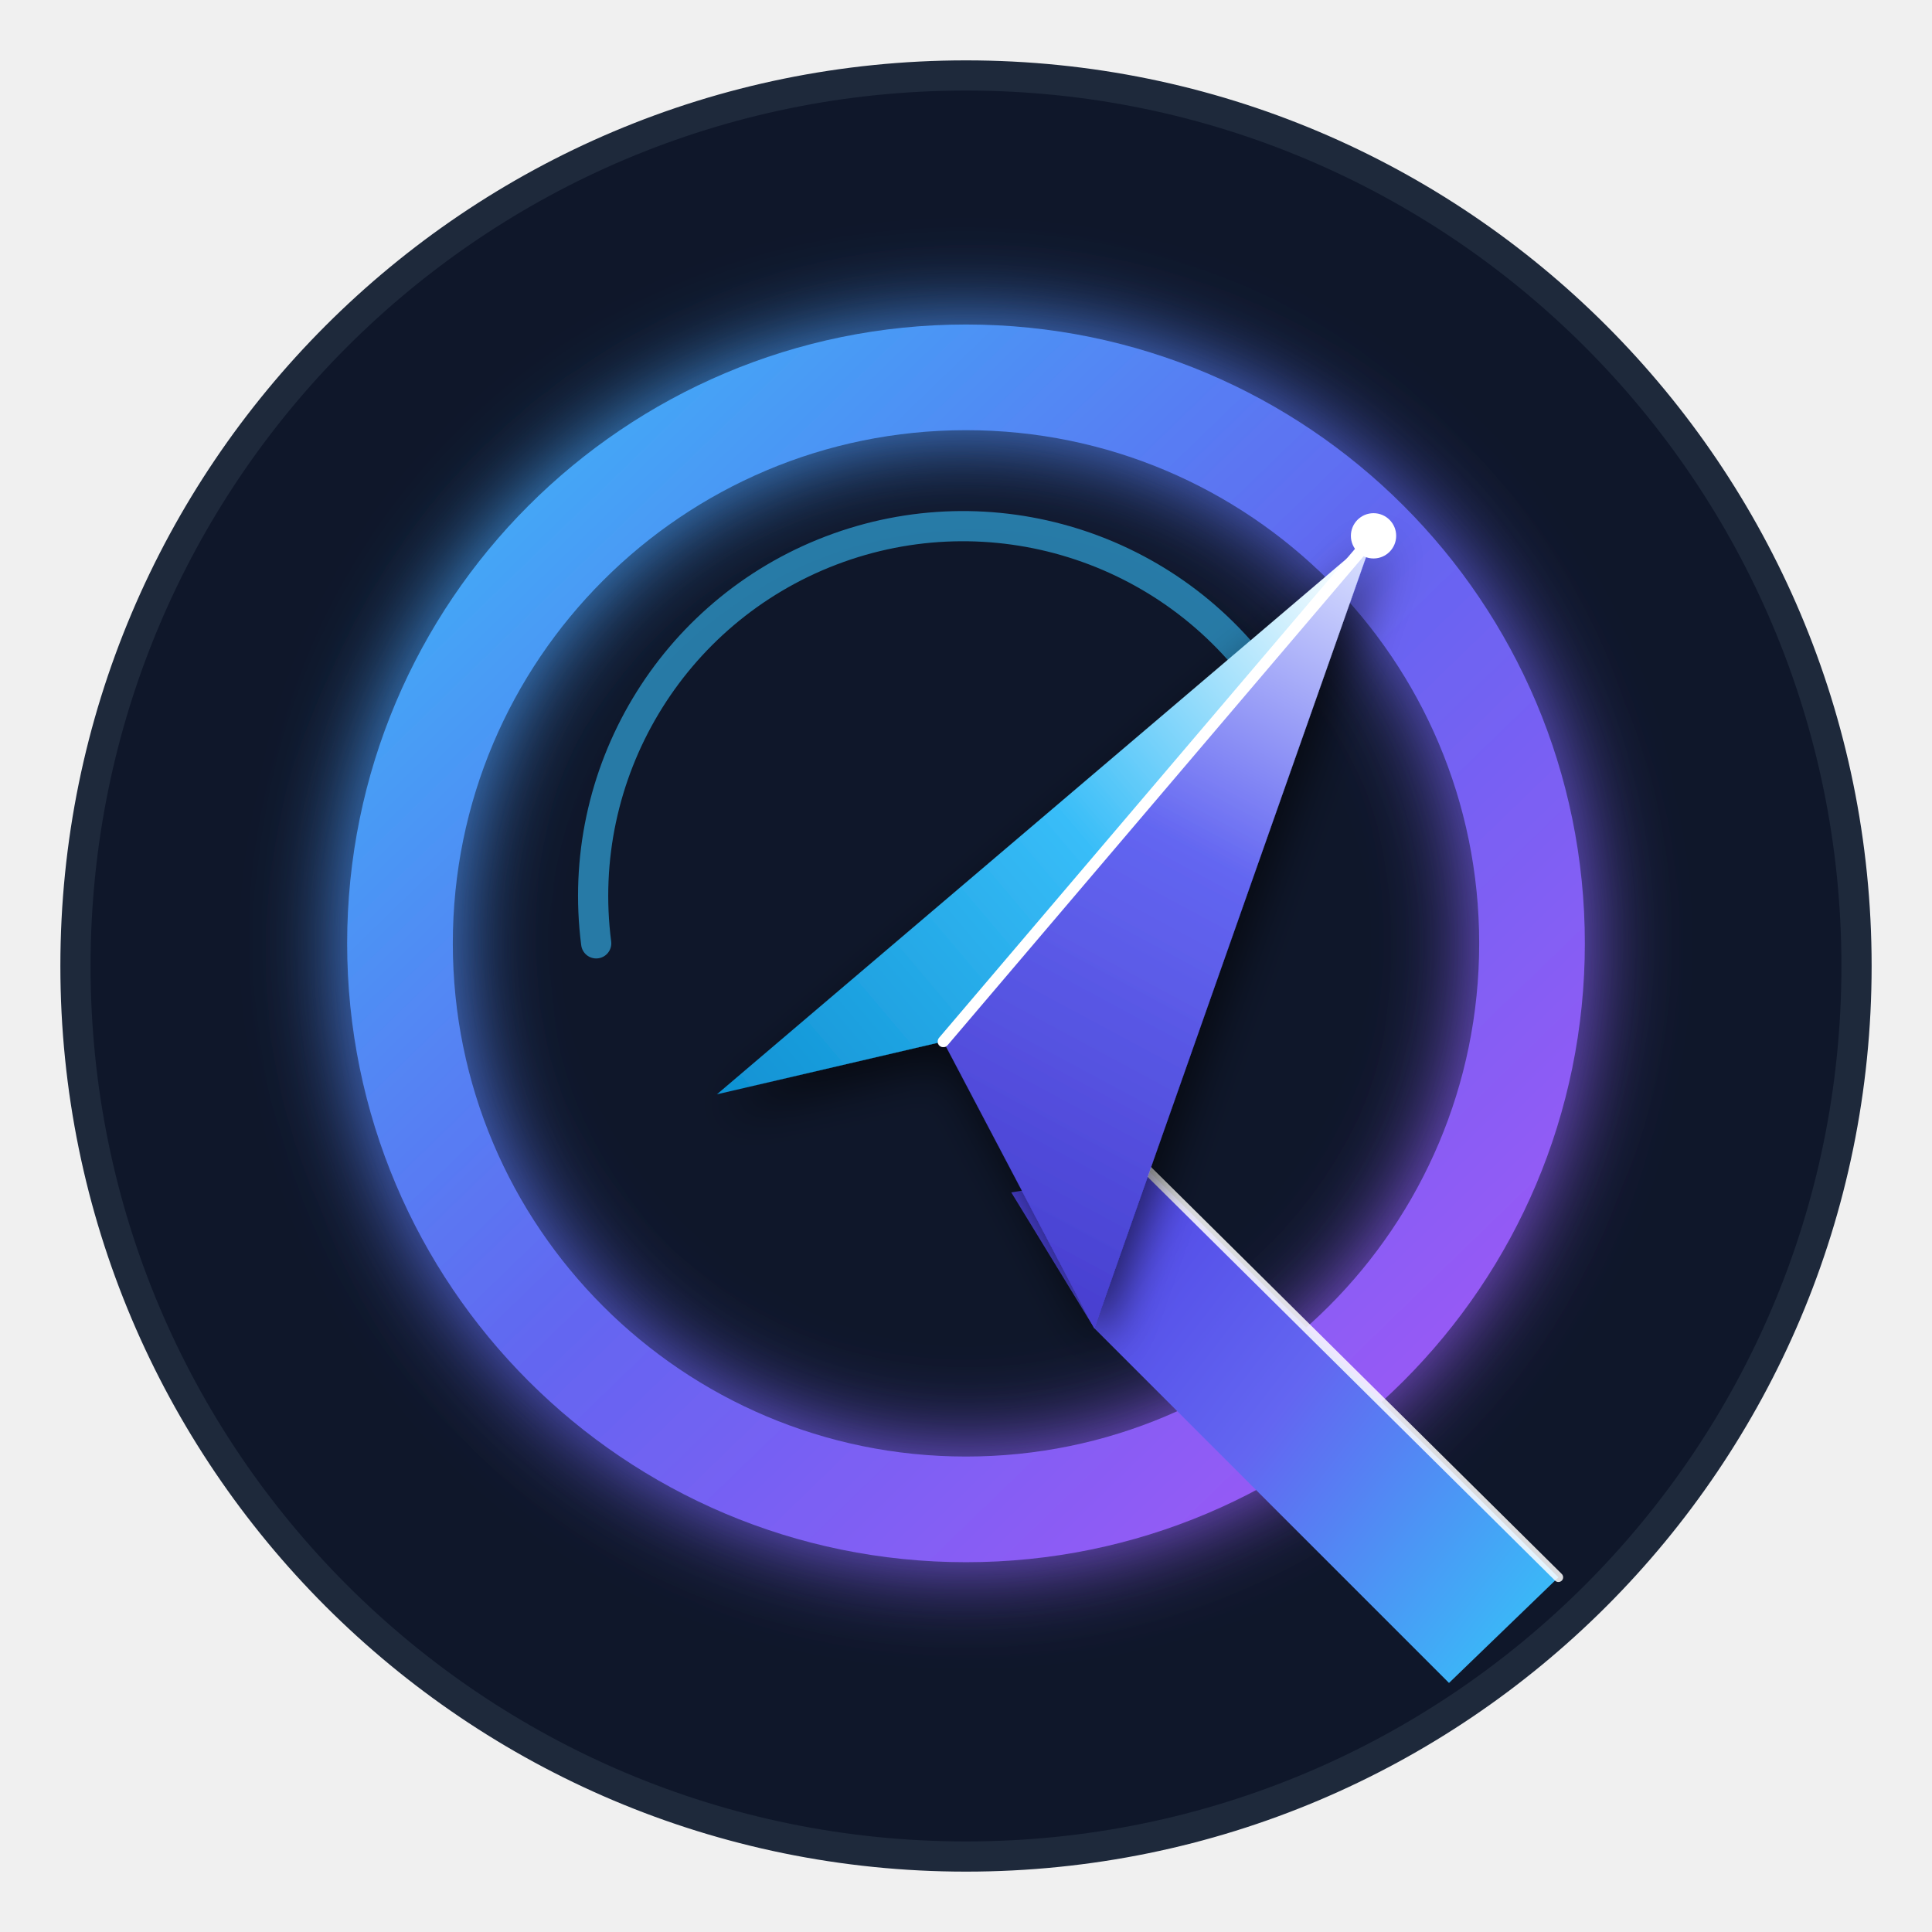
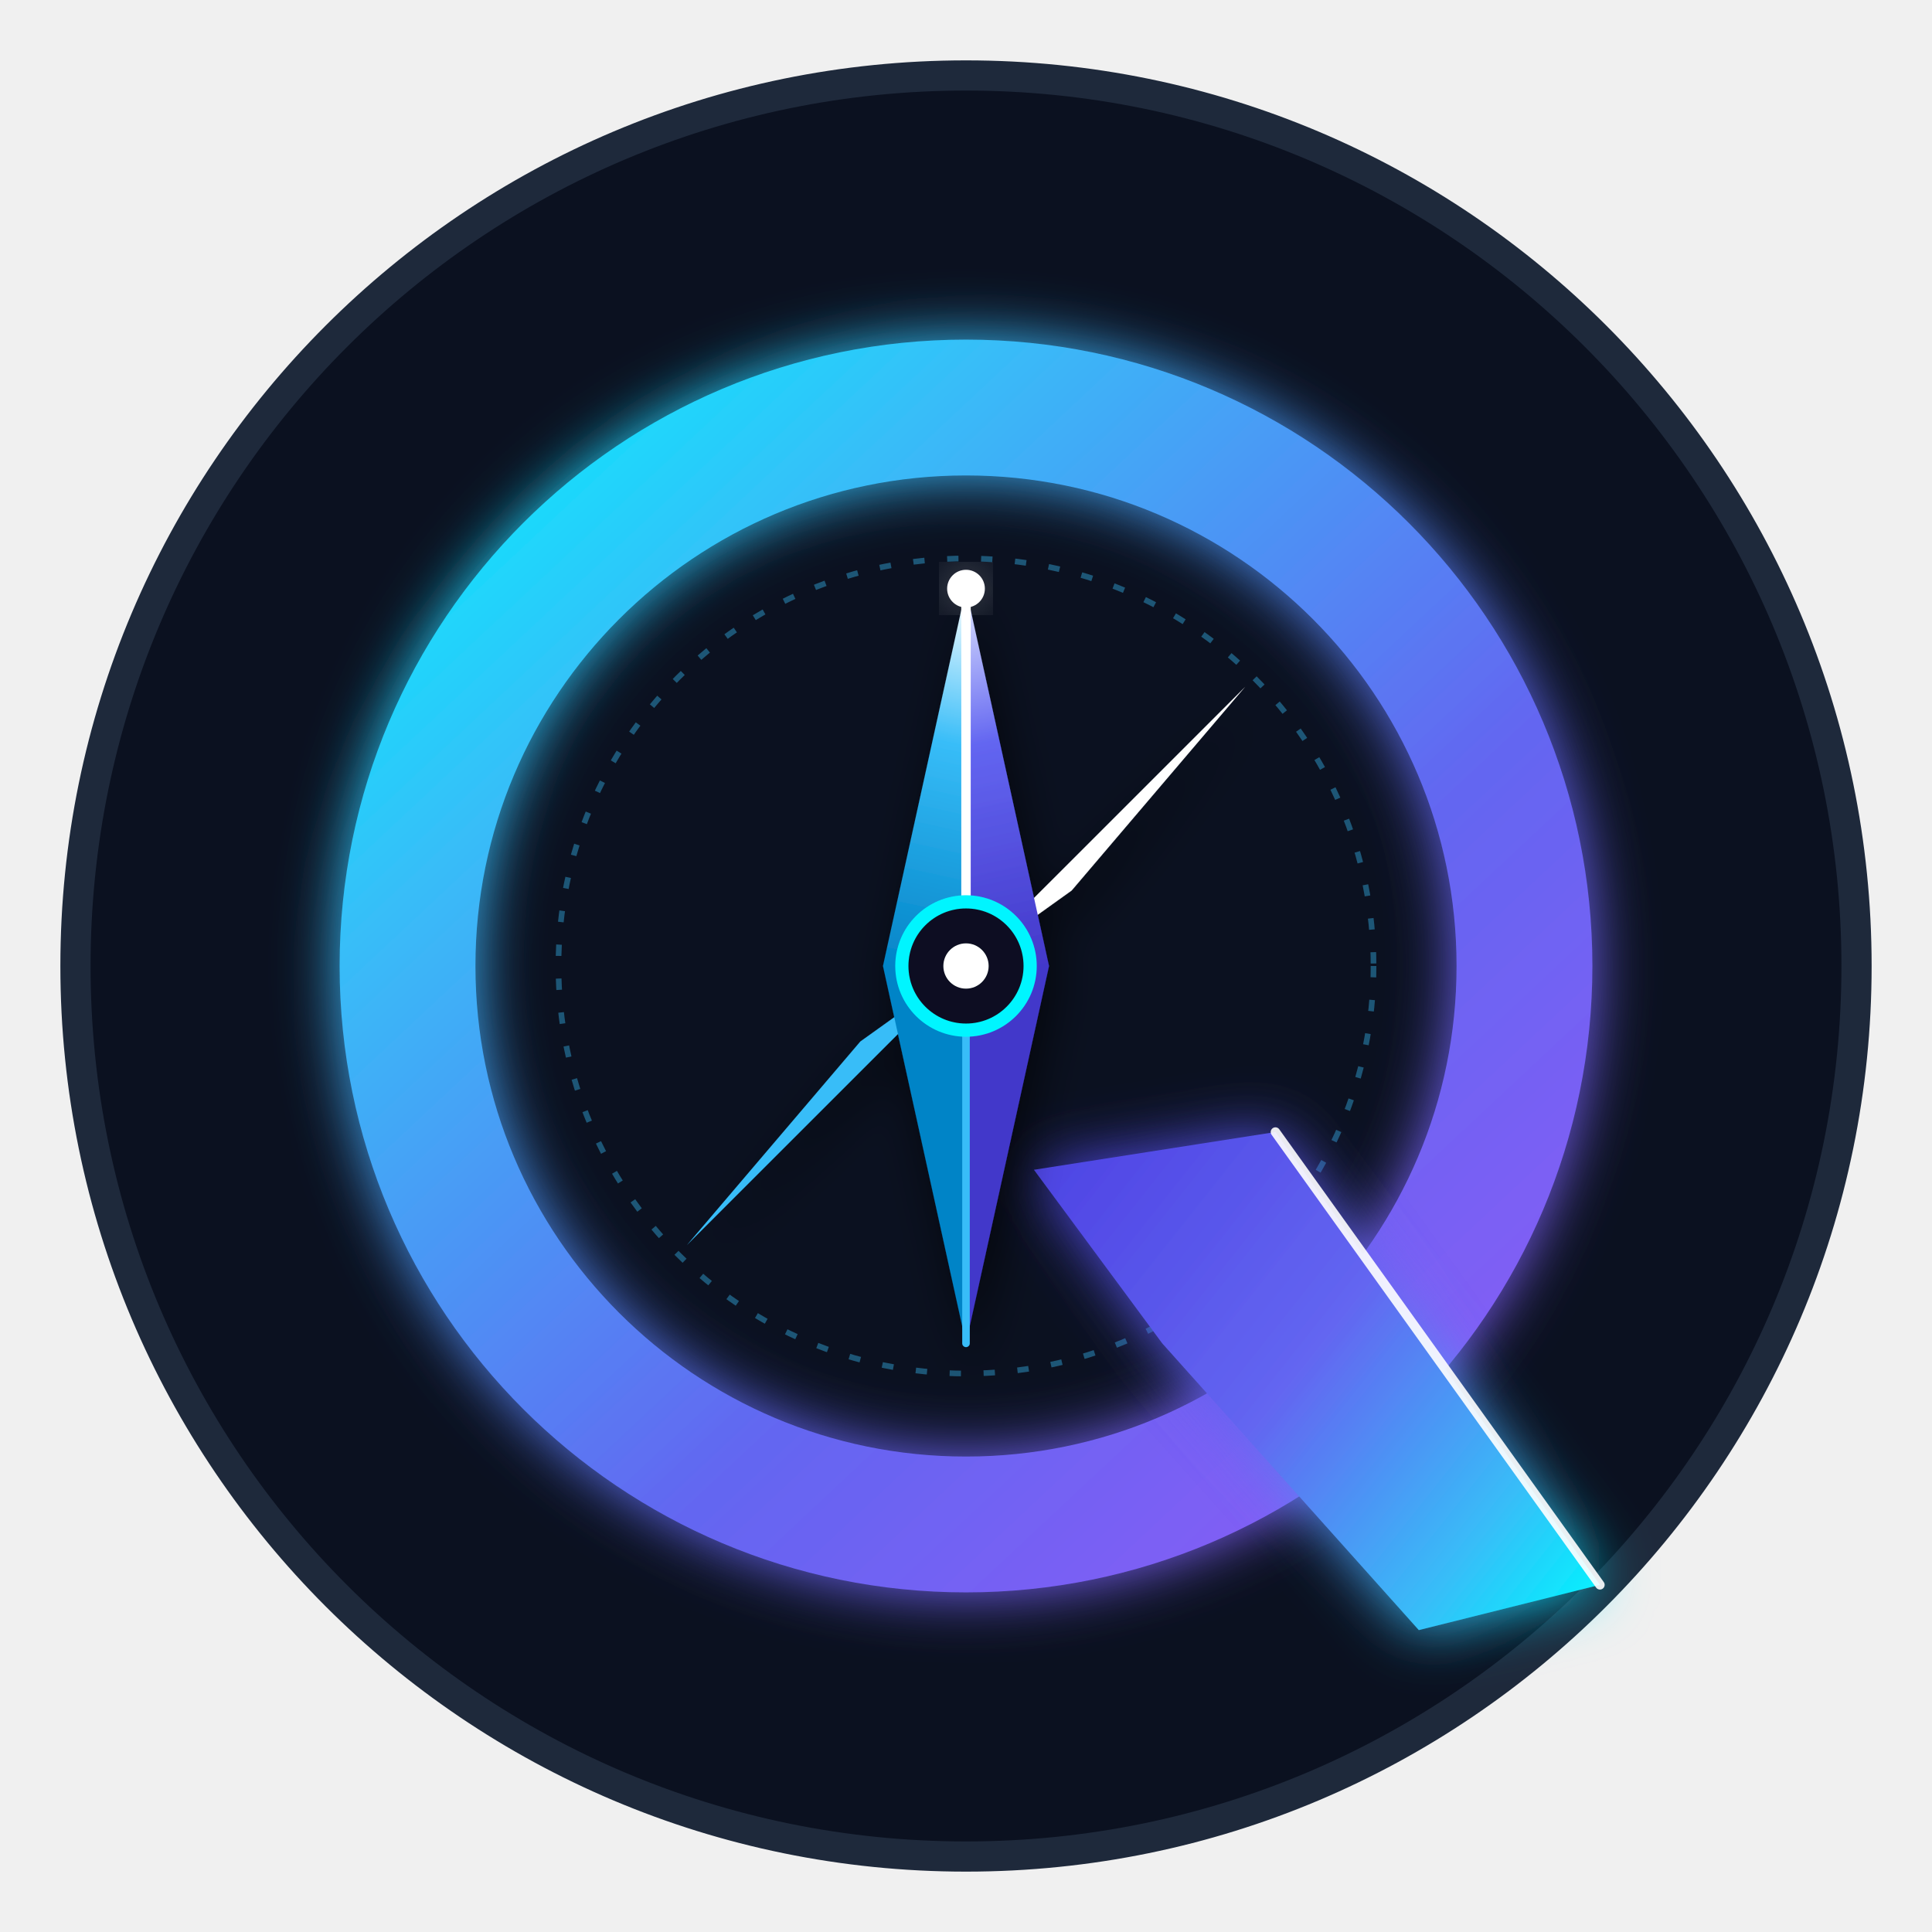
<svg xmlns="http://www.w3.org/2000/svg" viewBox="0 0 512 512" width="512" height="512" fill="none">
  <defs>
-     <linearGradient id="favRing" x1="100" y1="90" x2="410" y2="410" gradientUnits="userSpaceOnUse">
-       <stop offset="0%" stop-color="#38bdf8" />
-       <stop offset="50%" stop-color="#6366f1" />
-       <stop offset="100%" stop-color="#a855f7" />
+     <linearGradient id="favRing" x1="110" y1="90" x2="400" y2="400" gradientUnits="userSpaceOnUse">
+       <stop offset="0%" stop-color="#00f5ff" />
+       <stop offset="25%" stop-color="#38bdf8" />
+       <stop offset="65%" stop-color="#6366f1" />
+       <stop offset="100%" stop-color="#8b5cf6" />
    </linearGradient>
-     <linearGradient id="favNeedleLeft" x1="160" y1="310" x2="355" y2="145" gradientUnits="userSpaceOnUse">
+     <linearGradient id="favVertL" x1="234" y1="256" x2="256" y2="156" gradientUnits="userSpaceOnUse">
      <stop offset="0%" stop-color="#0284c7" />
      <stop offset="60%" stop-color="#38bdf8" />
      <stop offset="100%" stop-color="#ffffff" />
    </linearGradient>
-     <linearGradient id="favNeedleRight" x1="240" y1="350" x2="355" y2="136" gradientUnits="userSpaceOnUse">
+     <linearGradient id="favVertR" x1="278" y1="256" x2="256" y2="156" gradientUnits="userSpaceOnUse">
      <stop offset="0%" stop-color="#4338ca" />
      <stop offset="60%" stop-color="#6366f1" />
      <stop offset="100%" stop-color="#e0e7ff" />
    </linearGradient>
-     <linearGradient id="favTail" x1="280" y1="330" x2="410" y2="430" gradientUnits="userSpaceOnUse">
+     <linearGradient id="favTail" x1="280" y1="310" x2="425" y2="425" gradientUnits="userSpaceOnUse">
      <stop offset="0%" stop-color="#4f46e5" />
      <stop offset="45%" stop-color="#6366f1" />
-       <stop offset="100%" stop-color="#38bdf8" />
+       <stop offset="80%" stop-color="#38bdf8" />
+       <stop offset="100%" stop-color="#00f5ff" />
    </linearGradient>
    <filter id="favGlow" x="-20%" y="-20%" width="140%" height="140%">
-       <feGaussianBlur stdDeviation="12" result="blur" />
+       <feGaussianBlur stdDeviation="8" result="blur" />
      <feComposite in="SourceGraphic" in2="blur" operator="over" />
    </filter>
    <filter id="favNeedleShadow" x="-20%" y="-20%" width="140%" height="140%">
      <feDropShadow dx="2" dy="5" stdDeviation="6" flood-color="#000000" flood-opacity="0.6" />
    </filter>
  </defs>
-   <circle cx="256" cy="256" r="236" fill="#0f172a" stroke="#1e293b" stroke-width="8" />
-   <circle cx="256" cy="250" r="150" stroke="url(#favRing)" stroke-width="28" fill="none" filter="url(#favGlow)" />
-   <path d="M 158 250 A 98 98 0 0 1 336 182" stroke="#38bdf8" stroke-width="8" stroke-linecap="round" stroke-opacity="0.6" fill="none" />
-   <polygon points="268,316 290,352 384,446 413,418 304,310" fill="url(#favTail)" />
-   <line x1="304" y1="310" x2="413" y2="418" stroke="#ffffff" stroke-width="2.5" stroke-linecap="round" stroke-opacity="0.85" />
+   <circle cx="256" cy="256" r="236" fill="#0b1120" stroke="#1e293b" stroke-width="8" />
+   <circle cx="256" cy="256" r="108" stroke="#38bdf8" stroke-width="1.5" stroke-dasharray="3 6" fill="none" opacity="0.4" />
+   <circle cx="256" cy="256" r="148" stroke="url(#favRing)" stroke-width="36" fill="none" filter="url(#favGlow)" />
+   <polygon points="274,310 338,300 424,420 376,432 308,356" fill="url(#favTail)" filter="url(#favGlow)" />
+   <line x1="338" y1="300" x2="424" y2="420" stroke="#ffffff" stroke-width="2.5" stroke-linecap="round" stroke-opacity="0.9" />
  <g filter="url(#favNeedleShadow)">
-     <polygon points="364,142 190,290 250,276" fill="url(#favNeedleLeft)" />
-     <polygon points="364,142 250,276 290,352" fill="url(#favNeedleRight)" />
-     <line x1="364" y1="142" x2="250" y2="276" stroke="#ffffff" stroke-width="3" stroke-linecap="round" />
+     <polygon points="256,256 330,182 284,236" fill="#ffffff" />
+     <polygon points="256,256 182,330 228,276" fill="#38bdf8" />
+     <polygon points="256,156 234,256 256,256" fill="url(#favVertL)" />
+     <polygon points="256,156 256,256 278,256" fill="url(#favVertR)" />
+     <line x1="256" y1="156" x2="256" y2="256" stroke="#ffffff" stroke-width="2.5" stroke-linecap="round" />
+     <polygon points="256,356 234,256 256,256" fill="#0284c7" />
+     <polygon points="256,356 256,256 278,256" fill="#4338ca" />
+     <line x1="256" y1="356" x2="256" y2="256" stroke="#38bdf8" stroke-width="2" stroke-linecap="round" />
+     <circle cx="256" cy="256" r="17" fill="#0b1120" stroke="#00f5ff" stroke-width="3.5" />
+     <circle cx="256" cy="256" r="6" fill="#ffffff" />
  </g>
-   <circle cx="364" cy="142" r="6" fill="#ffffff" />
+   <circle cx="256" cy="156" r="5" fill="#ffffff" filter="url(#favGlow)" />
</svg>
